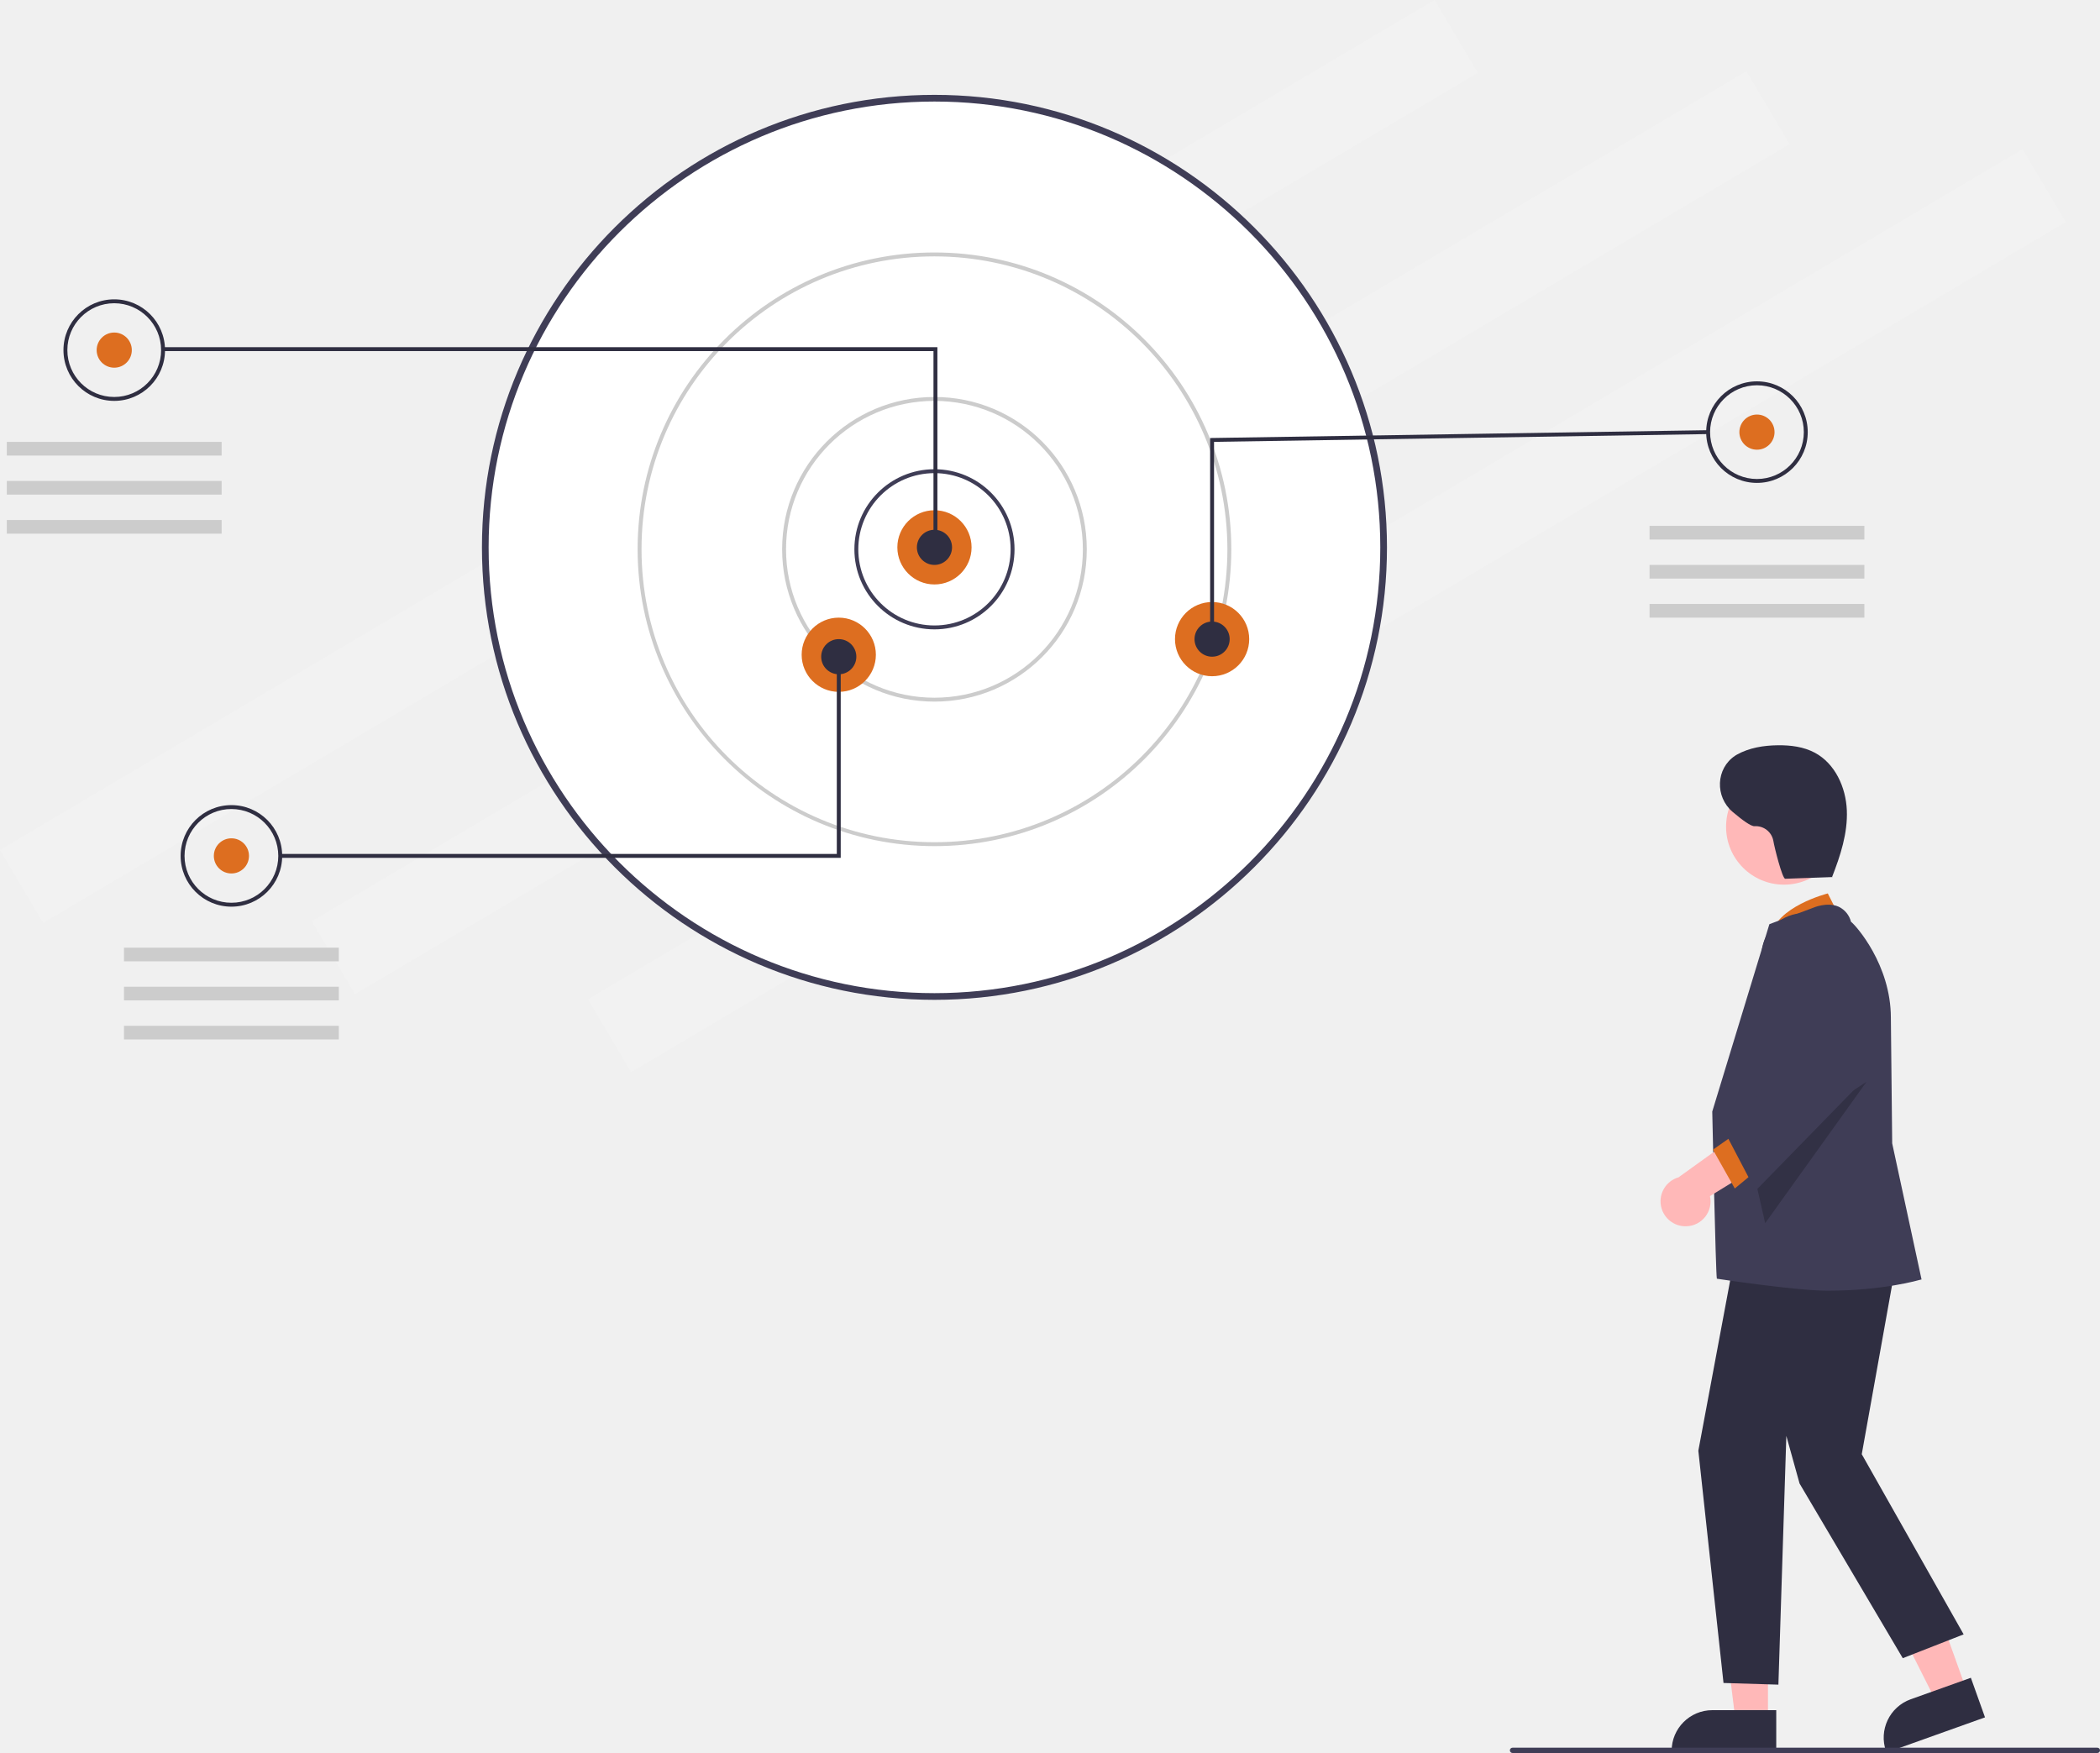
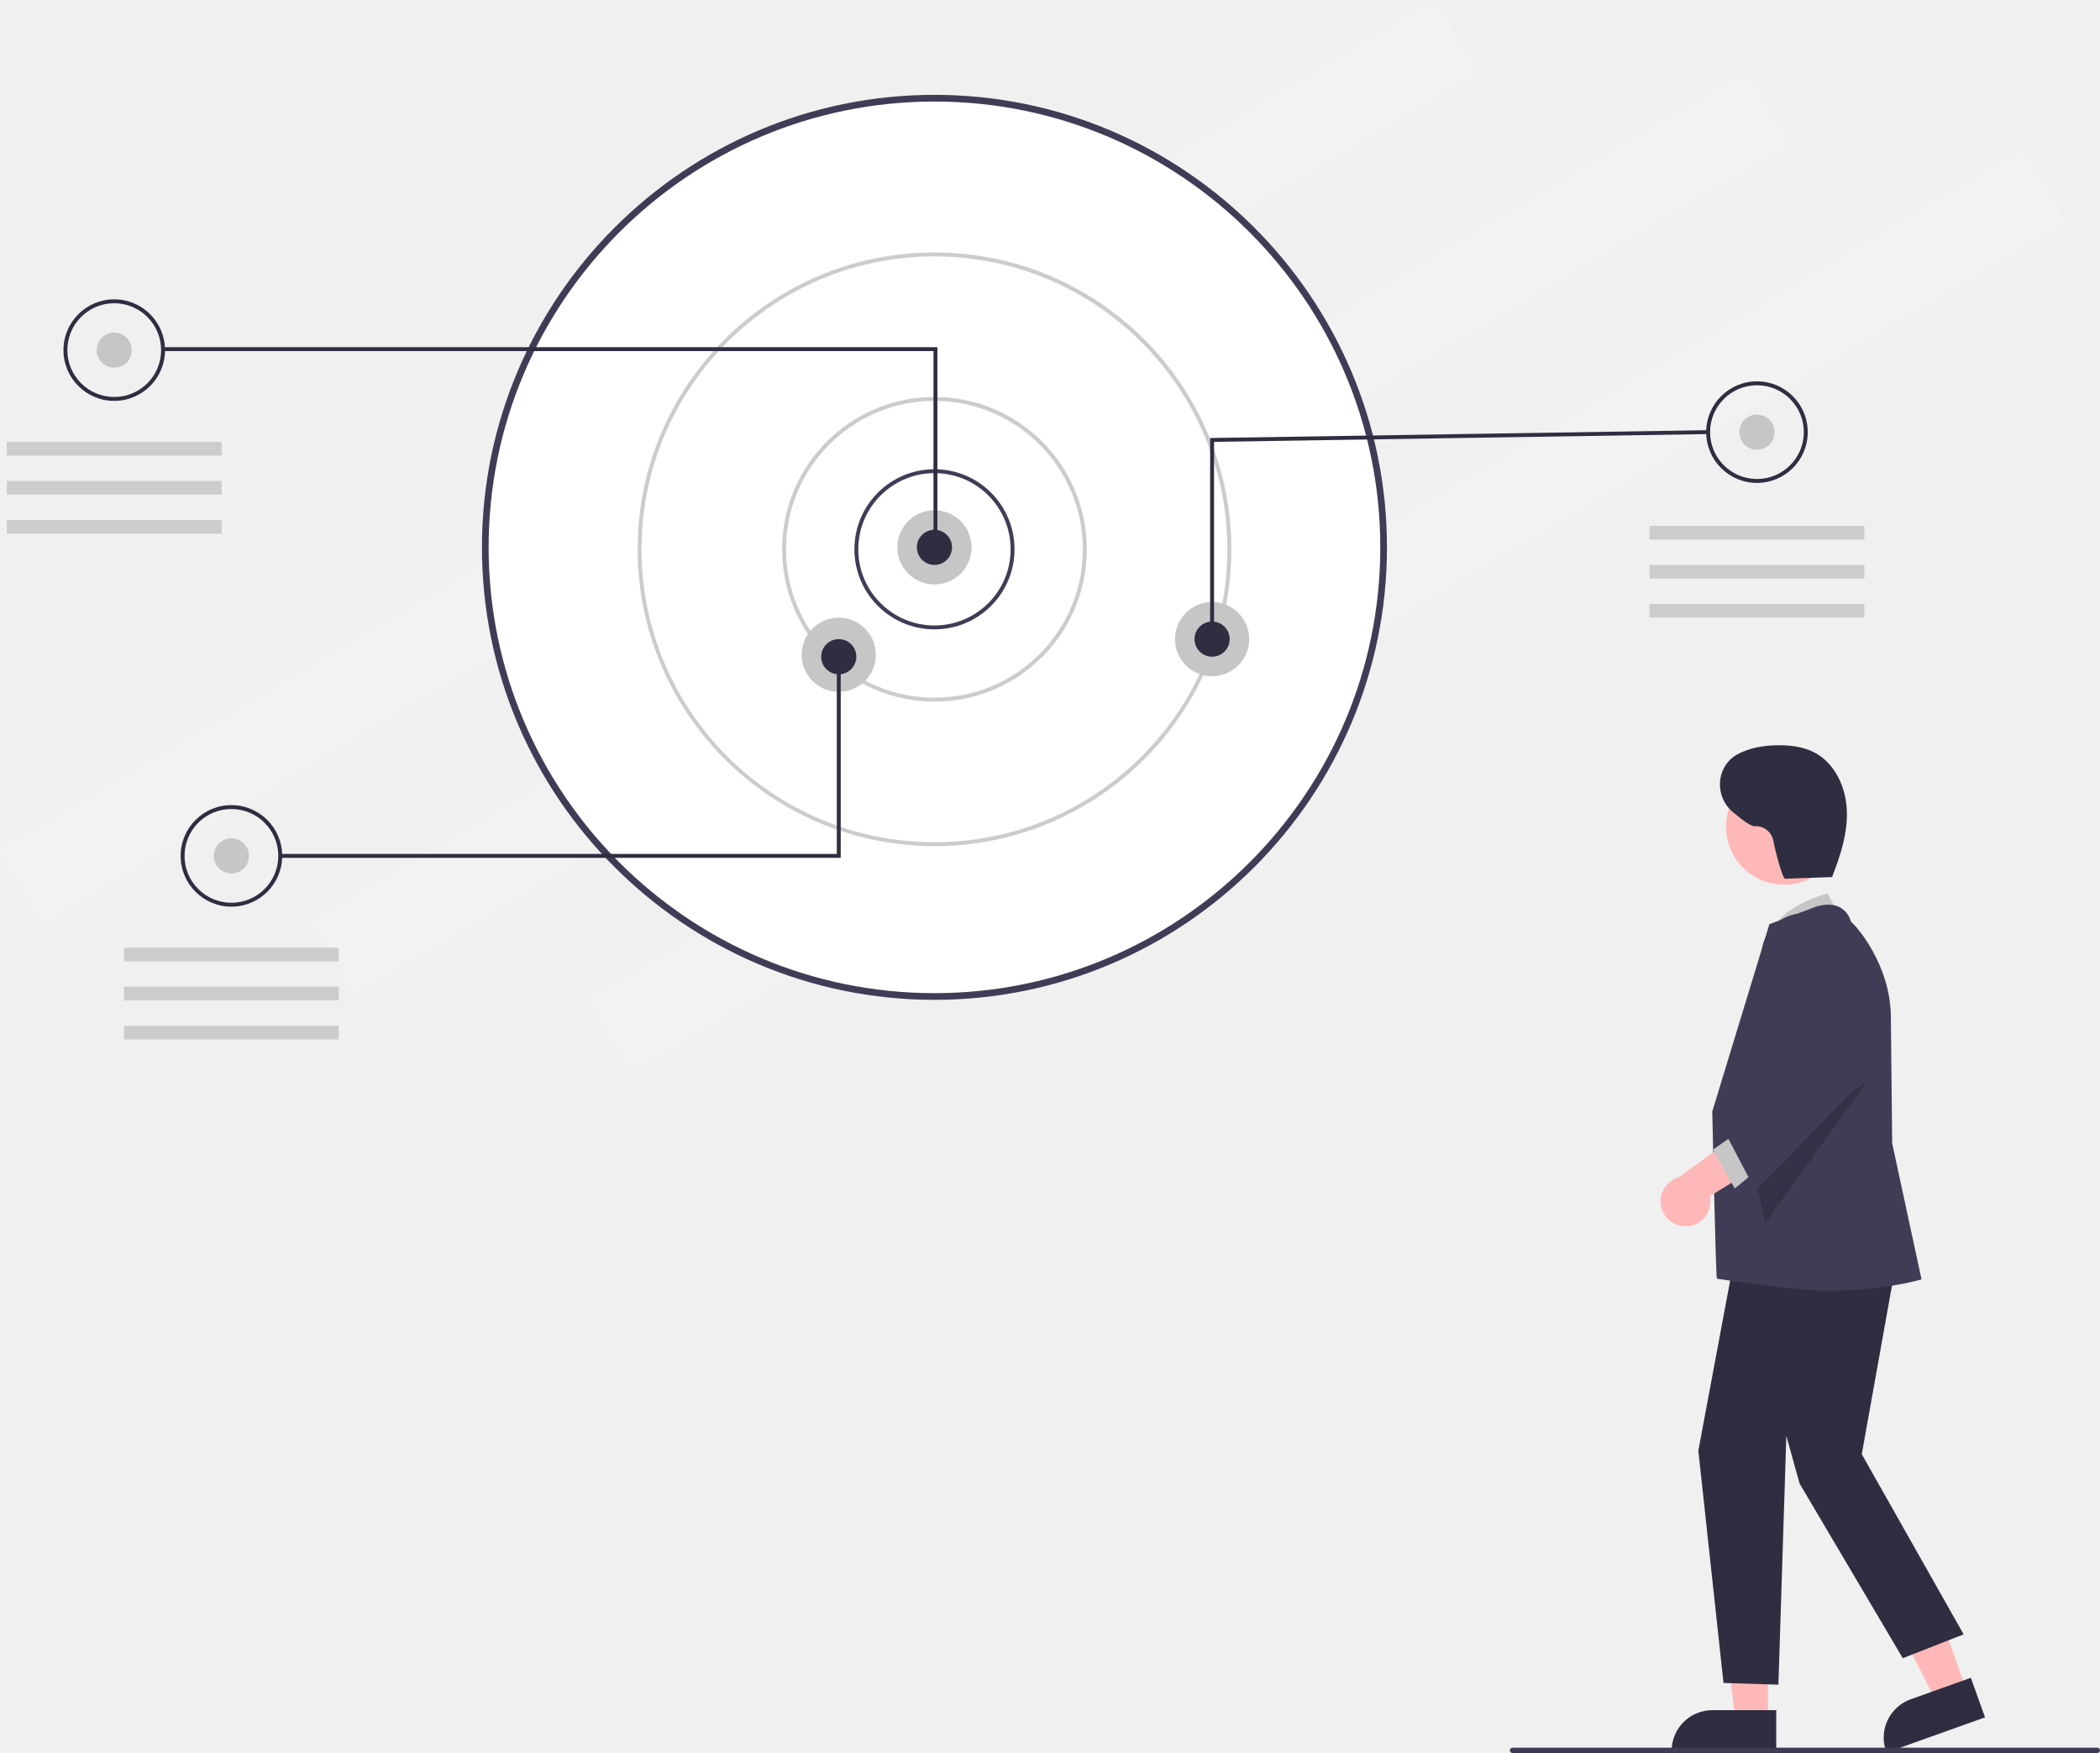
<svg xmlns="http://www.w3.org/2000/svg" data-name="Layer 1" width="793.563" height="662.464" viewBox="0 0 793.563 662.464">
  <rect x="167.355" y="277.158" width="630.166" height="31.983" transform="translate(-285.266 168.1218) rotate(-30.64932)" fill="#f2f2f2" />
  <rect x="285.186" y="304.091" width="630.166" height="31.983" transform="translate(-282.5352 231.9526) rotate(-30.64932)" fill="#f2f2f2" />
  <rect x="389.551" y="333.549" width="630.166" height="31.983" transform="translate(-282.9729 289.2711) rotate(-30.64932)" fill="#f2f2f2" />
  <circle cx="353.12" cy="206.844" r="169.736" fill="#fff" />
  <path d="M385.341,325.612c0-94.289,76.709-170.998,170.998-170.998s170.998,76.71,170.998,170.998S650.628,496.61,556.339,496.61,385.341,419.9,385.341,325.612Zm2.525,0c0,92.896,75.577,168.473,168.473,168.473s168.473-75.577,168.473-168.473S649.235,157.139,556.339,157.139,387.866,232.716,387.866,325.612Z" transform="translate(-203.2186 -118.7682)" fill="#3f3d56" />
  <path d="M526.082,326.35v0A30.257,30.257,0,1,1,556.339,356.607,30.257,30.257,0,0,1,526.082,326.35Zm30.257-28.781a28.814,28.814,0,0,0-28.781,28.781v0a28.781,28.781,0,1,0,28.781-28.781Z" transform="translate(-203.2186 -118.7682)" fill="#3f3d56" style="isolation:isolate" />
  <path d="M498.776,326.35v0a57.563,57.563,0,1,1,57.563,57.563A57.563,57.563,0,0,1,498.776,326.35Zm57.563-56.087a56.087,56.087,0,1,0,56.087,56.087,56.15,56.15,0,0,0-56.087-56.087Z" transform="translate(-203.2186 -118.7682)" fill="#ccc" style="isolation:isolate" />
  <path d="M444.166,326.35A112.173,112.173,0,1,1,556.339,438.523,112.3,112.3,0,0,1,444.166,326.35ZM556.339,215.653A110.697,110.697,0,1,0,667.036,326.35,110.823,110.823,0,0,0,556.339,215.653Z" transform="translate(-203.2186 -118.7682)" fill="#ccc" style="isolation:isolate" />
-   <circle cx="353.12" cy="206.844" r="14.022" fill="#dd6e20" style="isolation:isolate" />
-   <circle cx="316.959" cy="247.433" r="14.022" fill="#dd6e20" style="isolation:isolate" />
-   <circle cx="458.035" cy="241.529" r="14.022" fill="#dd6e20" style="isolation:isolate" />
+   <circle cx="353.12" cy="206.844" r="14.022" fill="#C6C6C6" style="isolation:isolate" />
+   <circle cx="316.959" cy="247.433" r="14.022" fill="#C6C6C6" style="isolation:isolate" />
+   <circle cx="458.035" cy="241.529" r="14.022" fill="#C6C6C6" style="isolation:isolate" />
  <circle cx="353.12" cy="206.844" r="6.642" fill="#2f2e41" />
  <circle cx="458.035" cy="241.529" r="6.642" fill="#2f2e41" />
  <circle cx="316.959" cy="248.171" r="6.642" fill="#2f2e41" />
-   <circle cx="43.168" cy="132.308" r="6.642" fill="#dd6e20" />
+   <circle cx="43.168" cy="132.308" r="6.642" fill="#C6C6C6" />
  <polygon points="352.751 132.677 61.248 132.677 61.248 131.201 354.228 131.201 354.228 207.212 352.751 207.212 352.751 132.677" fill="#2f2e41" />
  <path d="M227.199,251.076a19.188,19.188,0,1,1,19.188,19.188A19.188,19.188,0,0,1,227.199,251.076Zm19.188-17.712a17.712,17.712,0,1,0,17.712,17.712,17.732,17.732,0,0,0-17.712-17.712Z" transform="translate(-203.2186 -118.7682)" fill="#2f2e41" />
-   <circle cx="87.447" cy="323.445" r="6.642" fill="#dd6e20" />
+   <circle cx="87.447" cy="323.445" r="6.642" fill="#C6C6C6" />
  <path d="M271.478,442.213h0a19.188,19.188,0,1,1,19.188,19.188A19.188,19.188,0,0,1,271.478,442.213Zm19.188-17.712a17.712,17.712,0,1,0,17.712,17.712,17.732,17.732,0,0,0-17.712-17.712Z" transform="translate(-203.2186 -118.7682)" fill="#2f2e41" />
-   <circle cx="663.932" cy="163.303" r="6.642" fill="#dd6e20" />
+   <circle cx="663.932" cy="163.303" r="6.642" fill="#C6C6C6" />
  <path d="M847.963,282.071a19.188,19.188,0,1,1,19.188,19.188A19.188,19.188,0,0,1,847.963,282.071Zm19.188-17.712a17.732,17.732,0,0,0-17.712,17.712v0a17.712,17.712,0,1,0,17.712-17.712Z" transform="translate(-203.2186 -118.7682)" fill="#2f2e41" />
  <polygon points="457.297 165.528 645.471 162.565 645.494 164.04 458.773 166.981 458.773 241.529 457.297 241.529 457.297 165.528" fill="#2f2e41" />
  <polygon points="105.897 322.707 316.221 322.707 316.221 248.171 317.697 248.171 317.697 324.182 105.897 324.182 105.897 322.707" fill="#2f2e41" />
  <rect x="2.579" y="166.993" width="81.178" height="5.166" fill="#ccc" />
  <rect x="2.579" y="181.752" width="81.178" height="5.166" fill="#ccc" />
  <rect x="2.579" y="196.512" width="81.178" height="5.166" fill="#ccc" />
  <rect x="46.858" y="358.13" width="81.178" height="5.166" fill="#ccc" />
  <rect x="46.858" y="372.889" width="81.178" height="5.166" fill="#ccc" />
  <rect x="46.858" y="387.649" width="81.178" height="5.166" fill="#ccc" />
  <rect x="623.343" y="198.726" width="81.178" height="5.166" fill="#ccc" />
  <rect x="623.343" y="213.485" width="81.178" height="5.166" fill="#ccc" />
  <rect x="623.343" y="228.245" width="81.178" height="5.166" fill="#ccc" />
  <polygon points="743.166 638.861 731.622 642.987 710.214 600.421 727.253 594.332 743.166 638.861" fill="#ffb8b8" />
  <path d="M916.104,781.071l-.168-.471a15.405,15.405,0,0,1,9.311-19.667l22.736-8.125,5.347,14.96Z" transform="translate(-203.2186 -118.7682)" fill="#2f2e41" />
  <polygon points="668.095 650.28 655.835 650.279 650.003 602.991 668.097 602.992 668.095 650.28" fill="#ffb8b8" />
  <path d="M874.44,780.932l-39.531-.001v-.5a15.386,15.386,0,0,1,15.387-15.386h.001l24.144.001Z" transform="translate(-203.2186 -118.7682)" fill="#2f2e41" />
-   <path d="M899.254,466.938l-5.332-10.535s-19.863,4.976-21.668,16.488Z" transform="translate(-203.2186 -118.7682)" fill="#dd6e20" />
+   <path d="M899.254,466.938l-5.332-10.535s-19.863,4.976-21.668,16.488Z" transform="translate(-203.2186 -118.7682)" fill="#C6C6C6" />
  <polygon points="718.035 468.635 703.535 549.548 742.035 617.635 719.035 626.635 680.035 560.635 675.035 542.635 672.035 636.635 651.292 636.005 641.781 548.232 657.035 466.635 718.035 468.635" fill="#2f2e41" />
  <path d="M852,602c-.45-2.004-1.741-63.173-1.741-63.173s21.325-70.009,21.521-70.584l.076-.225,16.191-6.07c.227-.104,5.621-2.507,10.036-.504a8.651,8.651,0,0,1,4.601,5.654c1.836,1.368,15.07,16.192,15.07,36.3l.5,47.449,11.095,51.44-.49.104c-.303.064-13.827,4.139-35.128,4.139C881.894,606.531,852,602,852,602Z" transform="translate(-203.2186 -118.7682)" fill="#3f3d56" />
  <circle cx="674.143" cy="312.435" r="21.883" fill="#ffb8b8" />
  <polygon points="705.318 408.841 667.035 462.257 661.381 437.312 705.318 408.841" opacity="0.2" />
  <path d="M840.59,582.177a9.391,9.391,0,0,0,8.799-11.398l28.446-17.449L862.128,545.981l-24.605,17.697a9.442,9.442,0,0,0,3.067,18.499Z" transform="translate(-203.2186 -118.7682)" fill="#ffb8b8" />
-   <polygon points="657.035 427.635 647.292 434.462 655.555 449.135 667.035 439.635 657.035 427.635" fill="#dd6e20" />
+   <polygon points="657.035 427.635 647.292 434.462 655.555 449.135 667.035 439.635 657.035 427.635" fill="#C6C6C6" />
  <path d="M855.153,546.834l22.917-26.563-8.78-36.639a16.031,16.031,0,0,1,29.705-11.336l.199.371,8.091,54.408-40.654,41.671Z" transform="translate(-203.2186 -118.7682)" fill="#3f3d56" />
  <path d="M896.001,450.202l-18.163.652c-1.107.04-4.112-11.909-4.505-14.387a6.765,6.765,0,0,0-7.057-5.473c-1.36.128-4.788-2.412-8.326-5.419-6.717-5.71-6.367-16.435,1.011-21.26q.302-.198.594-.361c4.655-2.605,10.1-3.48,15.433-3.547,4.835-.06,9.807.548,14.067,2.837,7.637,4.103,11.701,13.069,12.058,21.73s-2.42,17.131-5.571,25.207" transform="translate(-203.2186 -118.7682)" fill="#2f2e41" />
  <path d="M995.781,781.232h-221a1,1,0,0,1,0-2h221a1,1,0,0,1,0,2Z" transform="translate(-203.2186 -118.7682)" fill="#3f3d56" />
</svg>
